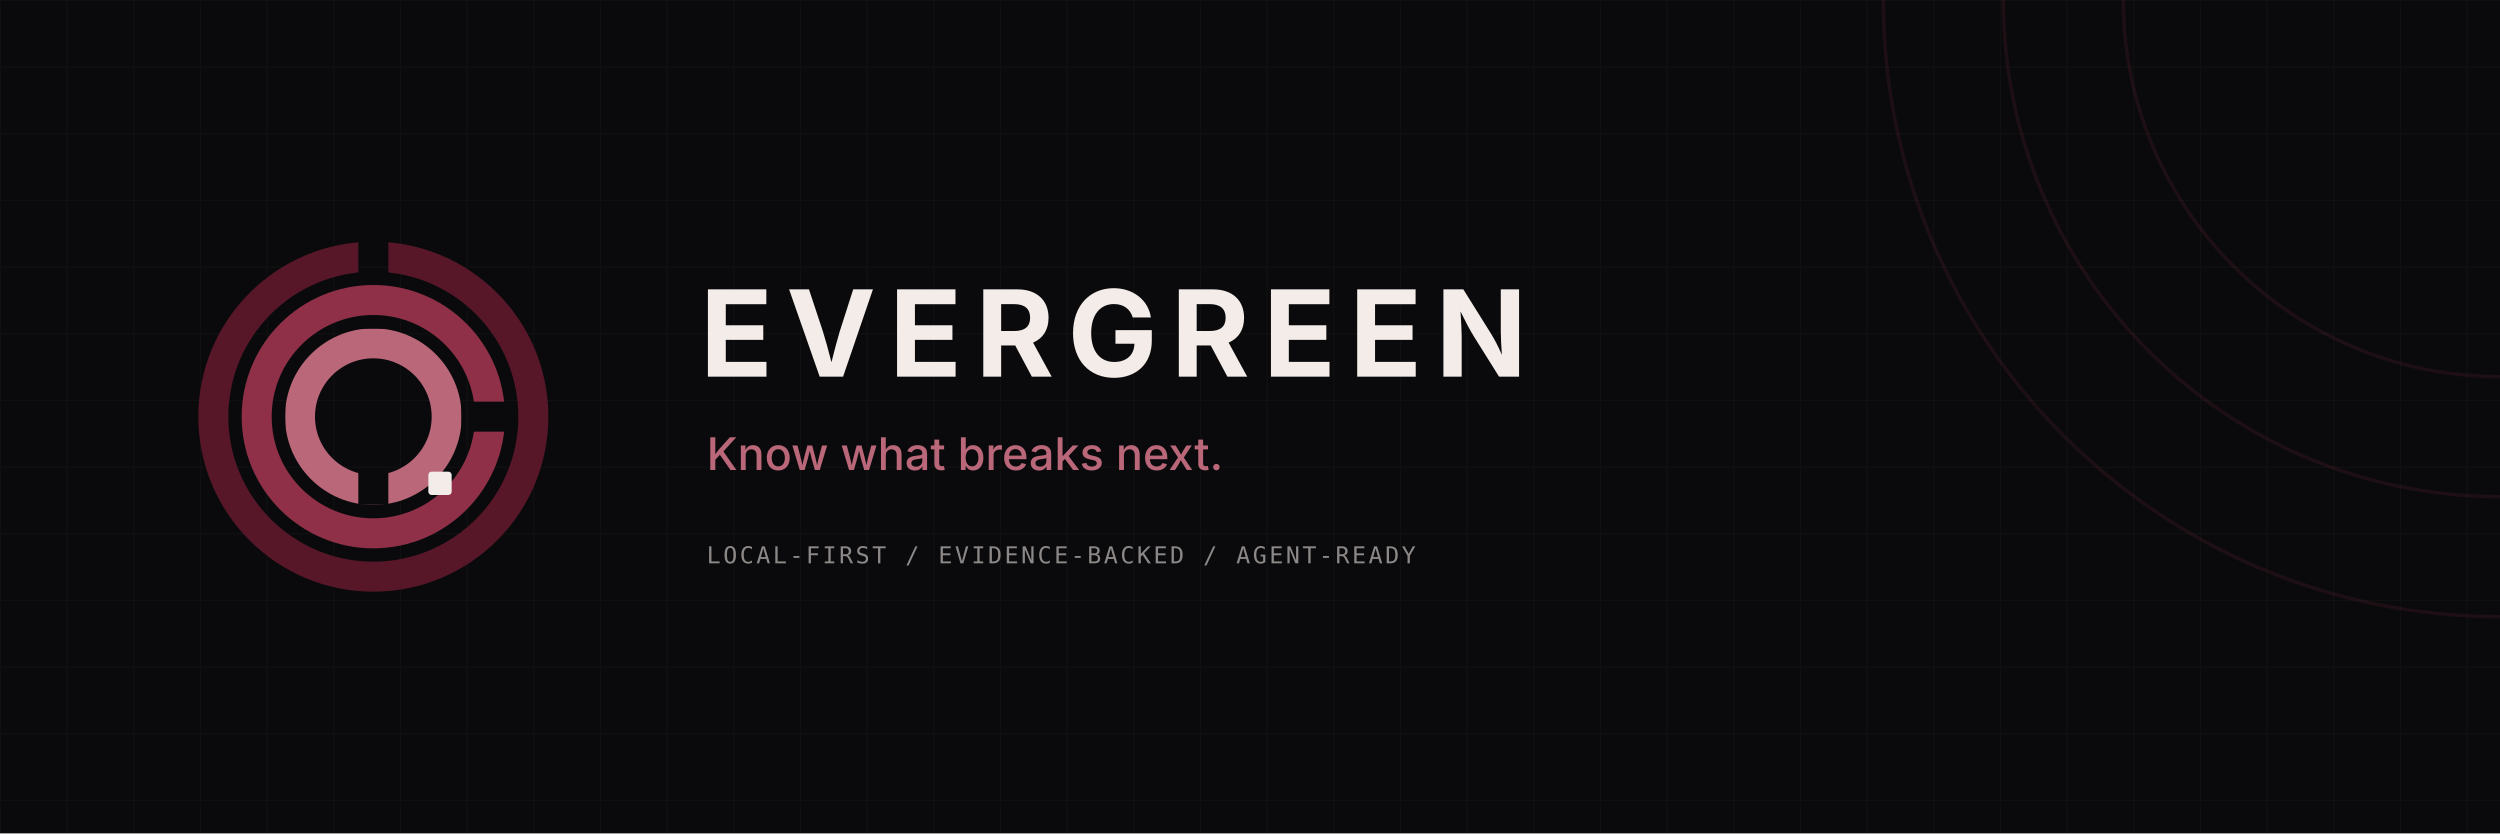
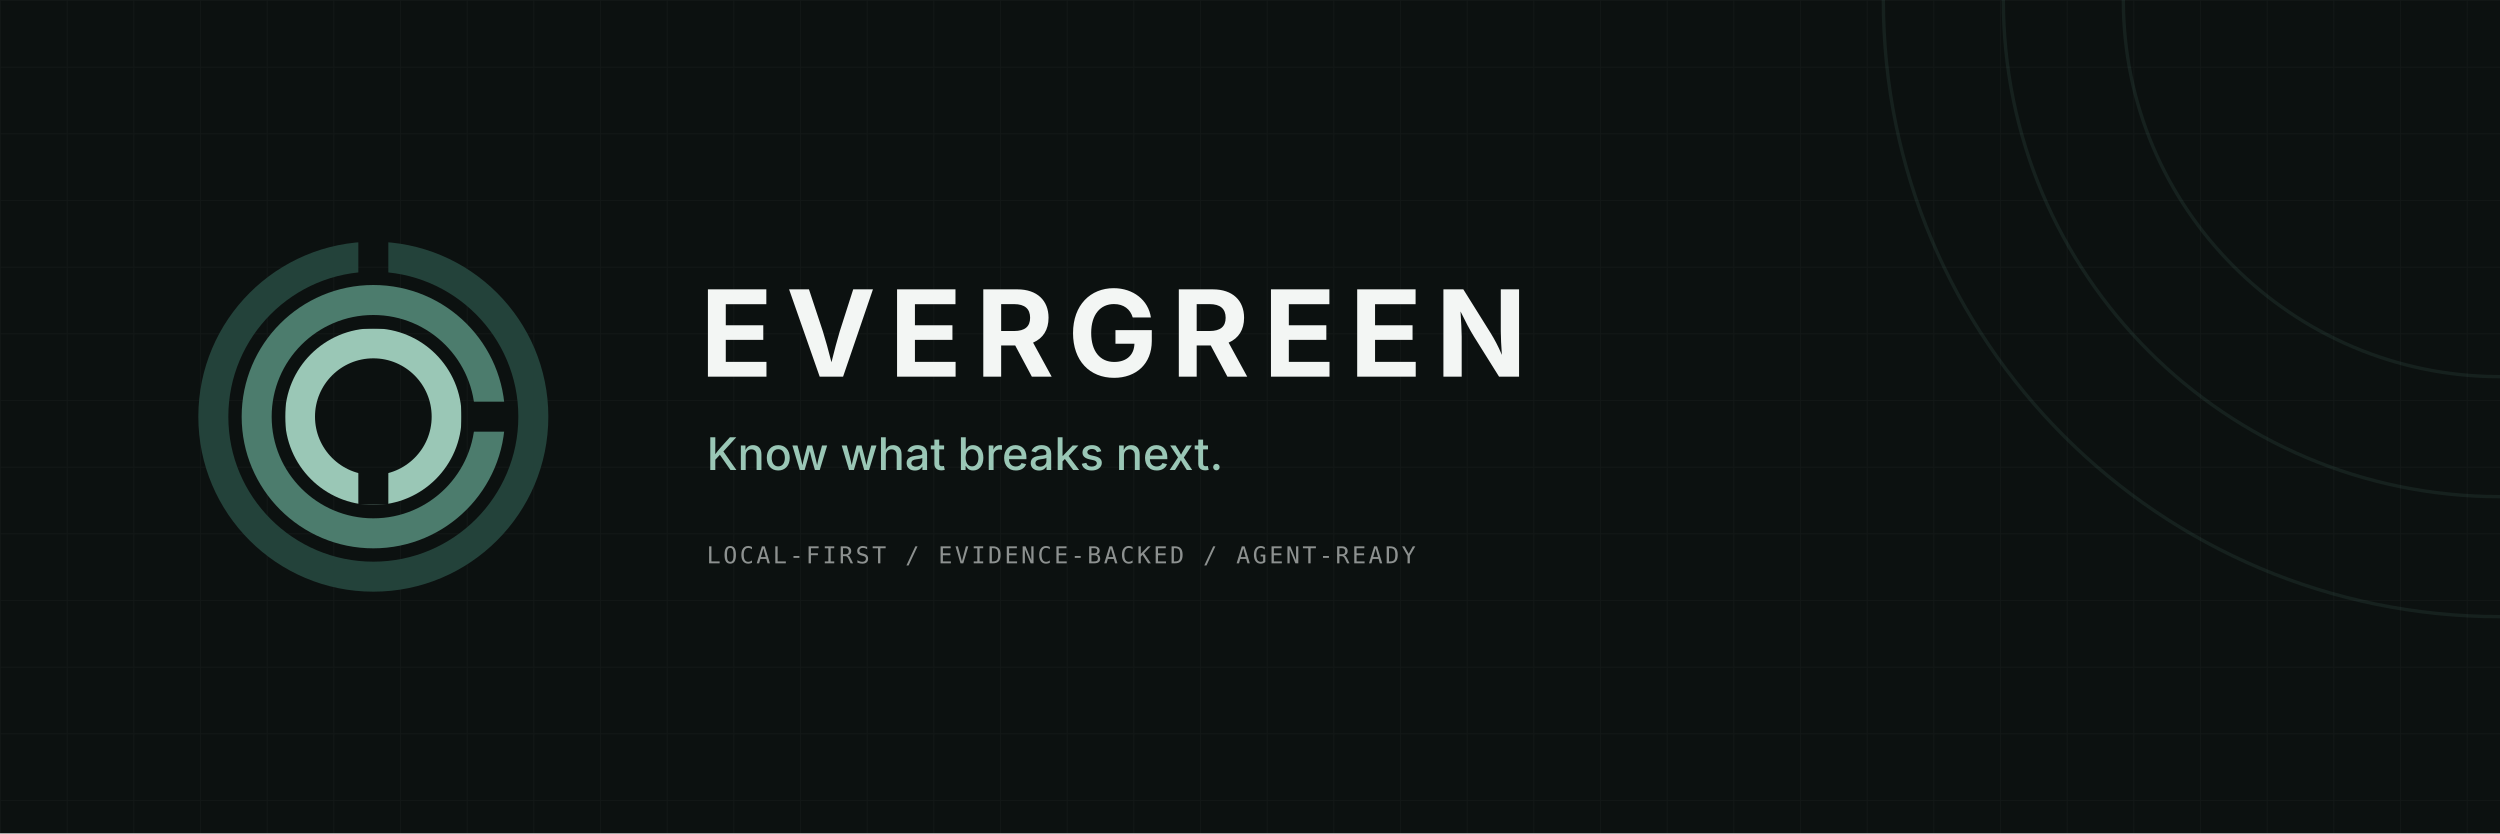
<svg xmlns="http://www.w3.org/2000/svg" viewBox="0 0 1500 500" role="img" aria-labelledby="title desc">
  <defs>
    <pattern id="grid" width="40" height="40" patternUnits="userSpaceOnUse">
-       <path d="M40 0H0V40" fill="none" stroke="#F3ECE8" stroke-opacity=".03" />
+       <path d="M40 0H0V40" fill="none" stroke="#F3F6F4" stroke-opacity=".03" />
    </pattern>
    <mask id="outer-notch">
      <rect width="256" height="256" fill="white" />
      <rect x="119" y="18" width="18" height="28" fill="black" />
    </mask>
    <mask id="middle-notch">
      <rect width="256" height="256" fill="white" />
      <rect x="186" y="119" width="30" height="18" fill="black" />
    </mask>
    <mask id="inner-notch">
      <rect width="256" height="256" fill="white" />
      <rect x="119" y="160" width="18" height="30" fill="black" />
    </mask>
  </defs>
-   <rect width="1500" height="500" fill="#0A0A0C" />
+   <rect width="1500" height="500" fill="#0C1110" />
  <rect width="1500" height="500" fill="url(#grid)" />
-   <path d="M1130 0A370 370 0 0 0 1500 370M1202 0A298 298 0 0 0 1500 298M1274 0A226 226 0 0 0 1500 226" fill="none" stroke="#8F3048" stroke-opacity=".16" stroke-width="2" />
+   <path d="M1130 0A370 370 0 0 0 1500 370M1202 0A298 298 0 0 0 1500 298M1274 0A226 226 0 0 0 1500 226" fill="none" stroke="#4C7C6D" stroke-opacity=".16" stroke-width="2" />
  <g transform="translate(96 122)" fill="none" stroke-width="18">
-     <circle cx="128" cy="128" r="96" stroke="#571729" mask="url(#outer-notch)" />
-     <circle cx="128" cy="128" r="70" stroke="#8F3048" mask="url(#middle-notch)" />
-     <circle cx="128" cy="128" r="44" stroke="#B96779" mask="url(#inner-notch)" />
-     <rect x="161" y="161" width="14" height="14" rx="2" fill="#F3ECE8" stroke="none" />
+     <circle cx="128" cy="128" r="96" stroke="#23423A" mask="url(#outer-notch)" />
+     <circle cx="128" cy="128" r="70" stroke="#4C7C6D" mask="url(#middle-notch)" />
+     <circle cx="128" cy="128" r="44" stroke="#9AC7B6" mask="url(#inner-notch)" />
  </g>
-   <text x="420" y="226" fill="#F3ECE8" font-family="Inter, Arial, sans-serif" font-size="72" font-weight="700" letter-spacing="8">EVERGREEN</text>
-   <text x="424" y="282" fill="#B96779" font-family="Inter, Arial, sans-serif" font-size="27" font-weight="500">Know what breaks next.</text>
-   <text x="424" y="338" fill="#F3ECE8" fill-opacity=".56" font-family="IBM Plex Mono, Menlo, monospace" font-size="14" letter-spacing="1.5">LOCAL-FIRST / EVIDENCE-BACKED / AGENT-READY</text>
+   <text x="420" y="226" fill="#F3F6F4" font-family="Inter, Arial, sans-serif" font-size="72" font-weight="700" letter-spacing="8">EVERGREEN</text>
+   <text x="424" y="282" fill="#9AC7B6" font-family="Inter, Arial, sans-serif" font-size="27" font-weight="500">Know what breaks next.</text>
+   <text x="424" y="338" fill="#F3F6F4" fill-opacity=".56" font-family="IBM Plex Mono, Menlo, monospace" font-size="14" letter-spacing="1.5">LOCAL-FIRST / EVIDENCE-BACKED / AGENT-READY</text>
</svg>
